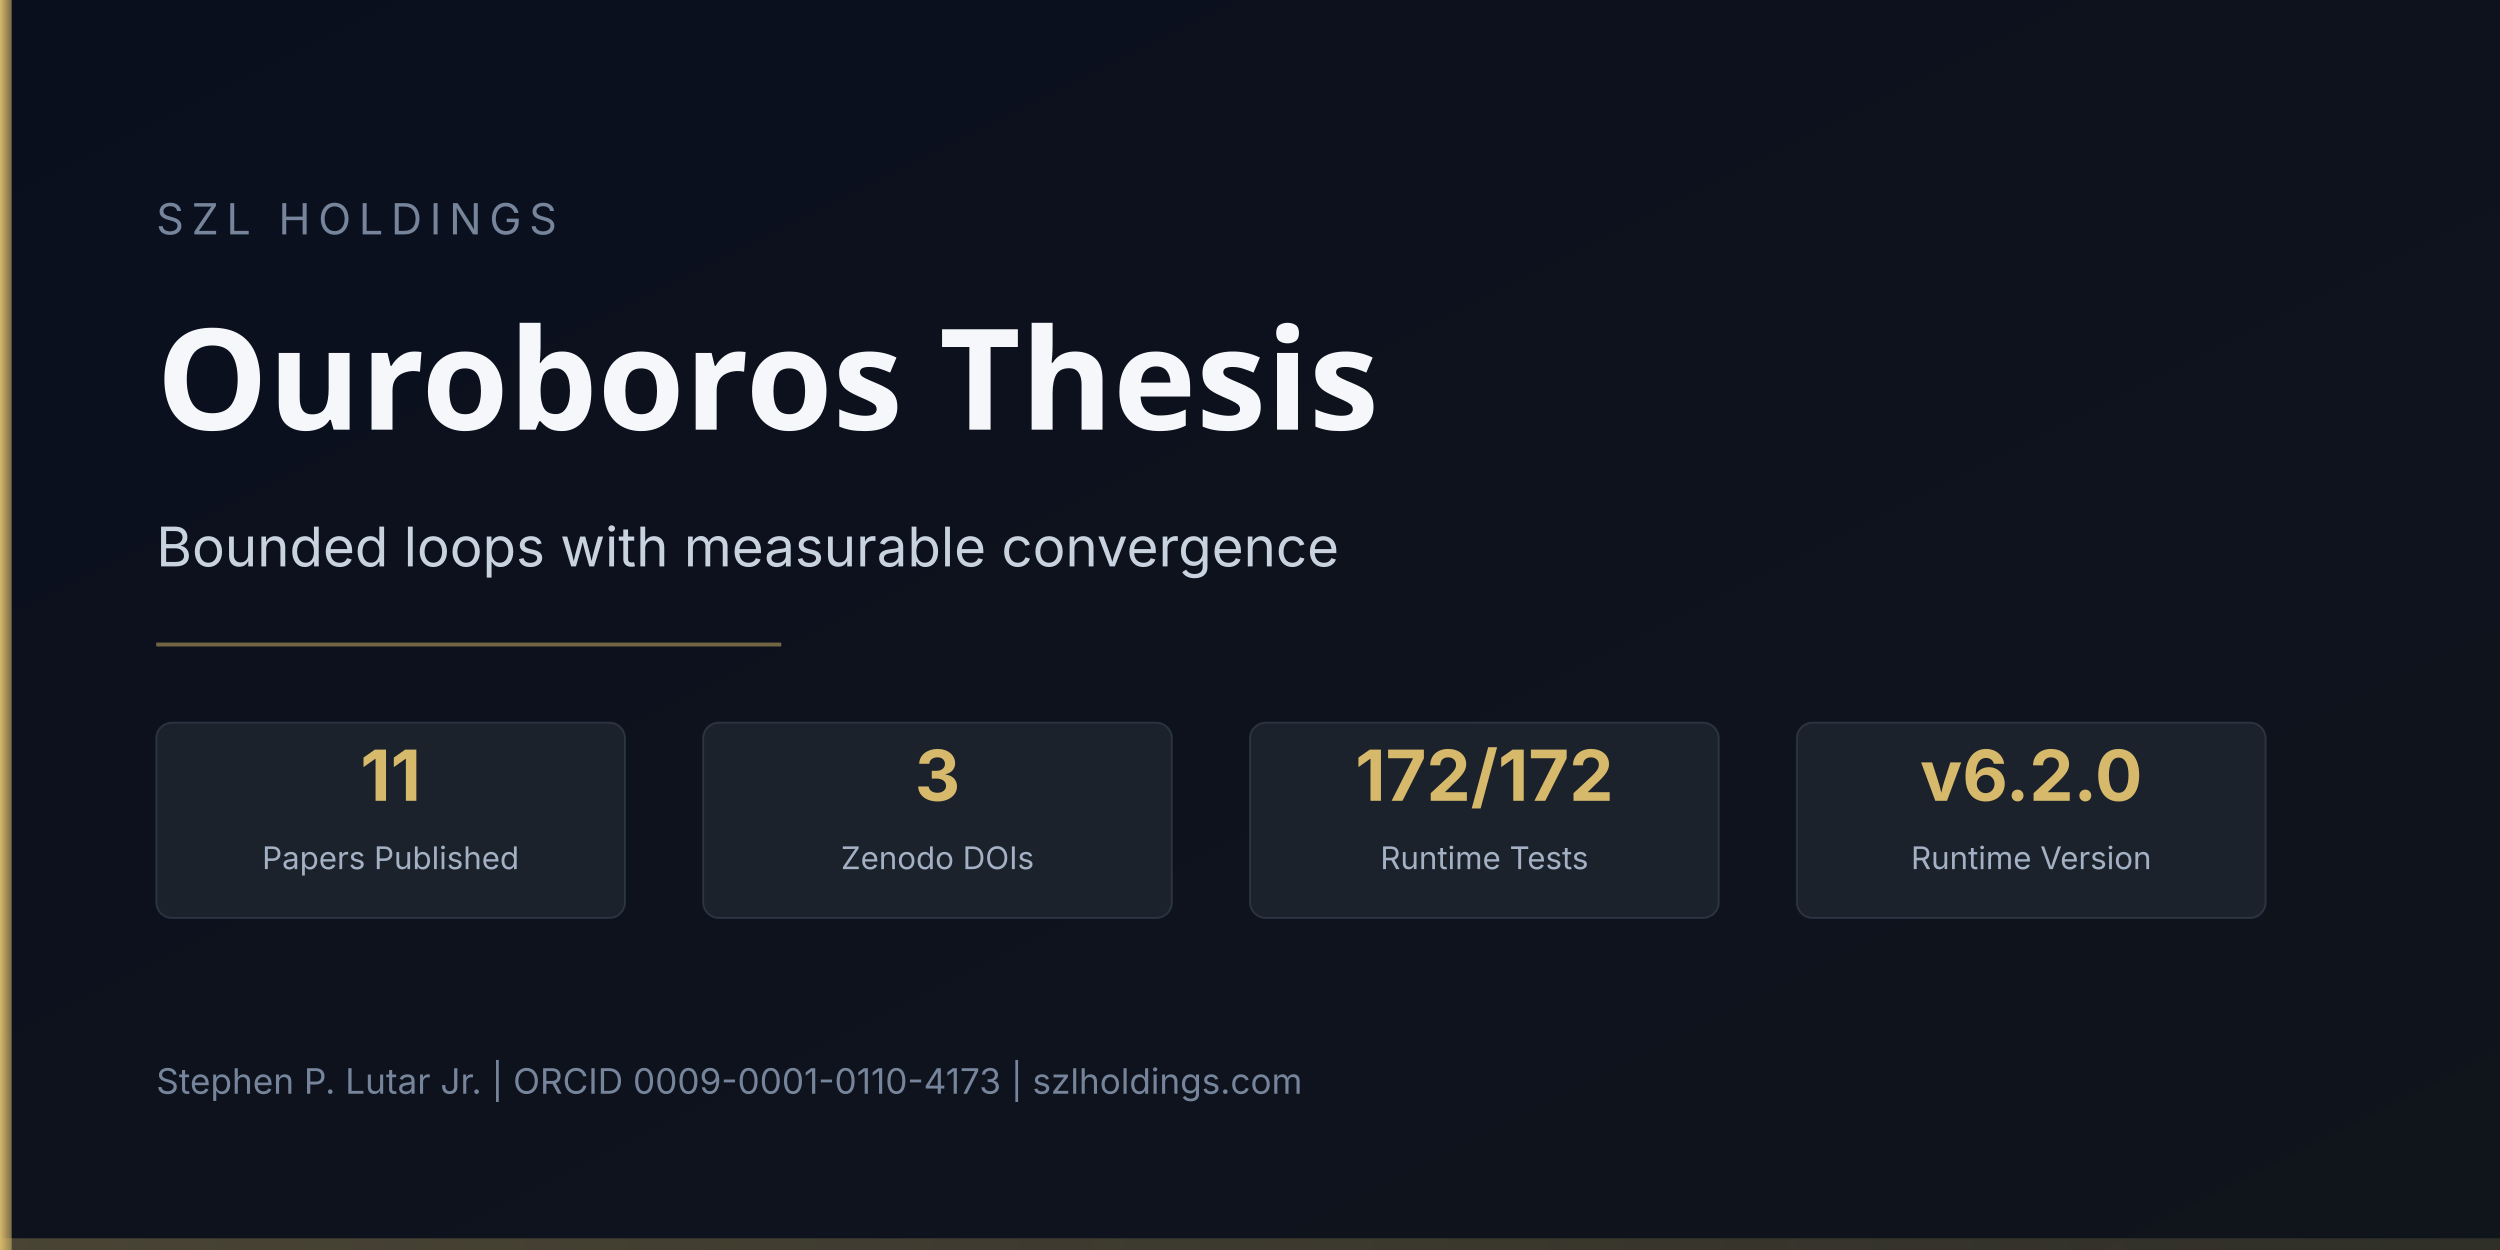
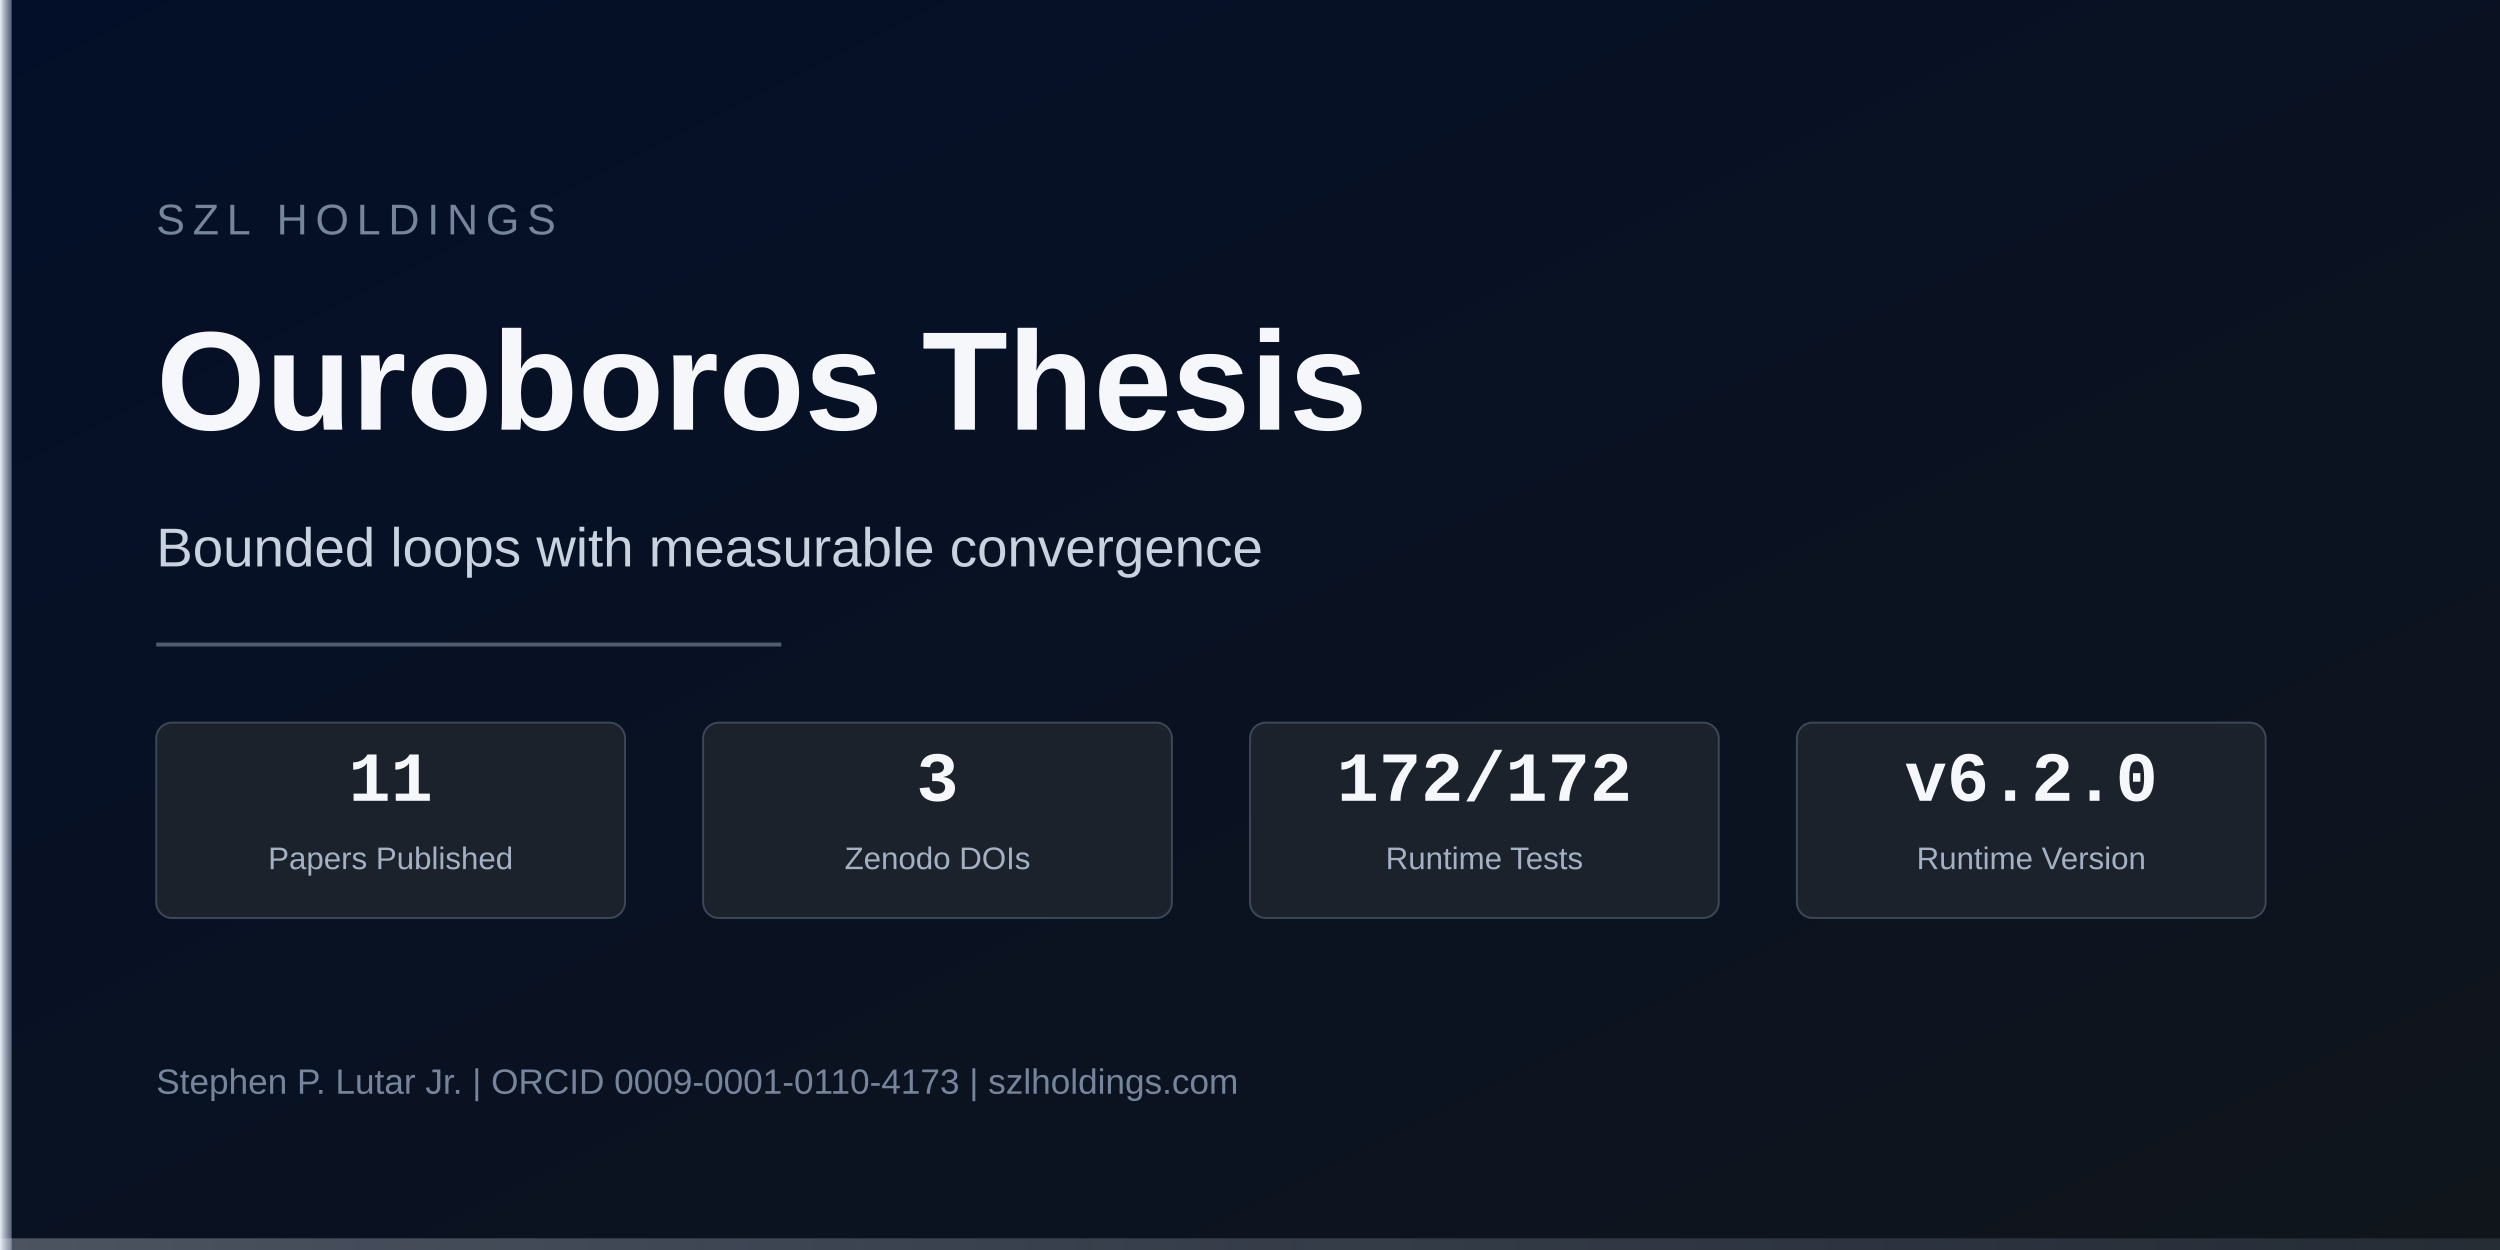
<svg xmlns="http://www.w3.org/2000/svg" width="1280" height="640" viewBox="0 0 1280 640">
  <defs>
    <linearGradient id="bg" x1="0" y1="0" x2="1" y2="1">
-       <stop offset="0%" stop-color="#0a0f1e" />
+       <stop offset="0%" stop-color="#030F29" />
      <stop offset="100%" stop-color="#10151c" />
    </linearGradient>
    <linearGradient id="accent" x1="0" y1="0" x2="1" y2="0">
-       <stop offset="0%" stop-color="#d7b96b" />
-       <stop offset="100%" stop-color="#d7b96b" stop-opacity=".53" />
+       <stop offset="0%" stop-color="#E9EEF6" />
+       <stop offset="100%" stop-color="#9AA7BD" stop-opacity=".53" />
    </linearGradient>
  </defs>
  <rect width="1280" height="640" fill="url(#bg)" />
  <rect x="0" y="0" width="6" height="640" fill="url(#accent)" />
  <rect x="0" y="634" width="1280" height="6" fill="url(#accent)" opacity="0.3" />
-   <text x="80" y="120" font-family="Inter, system-ui, sans-serif" font-size="22" font-weight="400" fill="#76859b" letter-spacing="4">SZL HOLDINGS</text>
-   <text x="80" y="220" font-family="'Space Grotesk', system-ui, sans-serif" font-size="72" font-weight="700" fill="#f5f7fa">Ouroboros Thesis</text>
-   <text x="80" y="290" font-family="Inter, system-ui, sans-serif" font-size="28" font-weight="400" fill="#c9d2df">Bounded loops with measurable convergence</text>
-   <line x1="80" y1="330" x2="400" y2="330" stroke="#d7b96b" stroke-width="2" opacity="0.5" />
-   <rect x="80" y="370" width="240" height="100" rx="8" fill="#1b222c" stroke="#3c4757" stroke-opacity=".55" stroke-width="1" />
-   <text x="200" y="410" font-family="Inter, system-ui, sans-serif" font-size="36" font-weight="700" fill="#d7b96b" text-anchor="middle">11</text>
-   <text x="200" y="445" font-family="Inter, system-ui, sans-serif" font-size="16" font-weight="400" fill="#a4b1c4" text-anchor="middle">Papers Published</text>
-   <rect x="360" y="370" width="240" height="100" rx="8" fill="#1b222c" stroke="#3c4757" stroke-opacity=".55" stroke-width="1" />
-   <text x="480" y="410" font-family="Inter, system-ui, sans-serif" font-size="36" font-weight="700" fill="#d7b96b" text-anchor="middle">3</text>
-   <text x="480" y="445" font-family="Inter, system-ui, sans-serif" font-size="16" font-weight="400" fill="#a4b1c4" text-anchor="middle">Zenodo DOIs</text>
-   <rect x="640" y="370" width="240" height="100" rx="8" fill="#1b222c" stroke="#3c4757" stroke-opacity=".55" stroke-width="1" />
-   <text x="760" y="410" font-family="Inter, system-ui, sans-serif" font-size="36" font-weight="700" fill="#d7b96b" text-anchor="middle">172/172</text>
-   <text x="760" y="445" font-family="Inter, system-ui, sans-serif" font-size="16" font-weight="400" fill="#a4b1c4" text-anchor="middle">Runtime Tests</text>
-   <rect x="920" y="370" width="240" height="100" rx="8" fill="#1b222c" stroke="#3c4757" stroke-opacity=".55" stroke-width="1" />
-   <text x="1040" y="410" font-family="Inter, system-ui, sans-serif" font-size="36" font-weight="700" fill="#d7b96b" text-anchor="middle">v6.2.0</text>
-   <text x="1040" y="445" font-family="Inter, system-ui, sans-serif" font-size="16" font-weight="400" fill="#a4b1c4" text-anchor="middle">Runtime Version</text>
-   <text x="80" y="560" font-family="Inter, system-ui, sans-serif" font-size="18" font-weight="400" fill="#76859b">Stephen P. Lutar Jr.  |  ORCID 0009-0001-0110-4173  |  szlholdings.com</text>
+   <text x="80" y="120" font-family="system-ui, -apple-system, 'Segoe UI', 'Helvetica Neue', 'Liberation Sans', Arial, sans-serif" font-size="22" font-weight="400" fill="#76859b" letter-spacing="4">SZL HOLDINGS</text>
+   <text x="80" y="220" font-family="system-ui, -apple-system, 'Segoe UI', 'Helvetica Neue', 'Liberation Sans', Arial, sans-serif" font-size="72" font-weight="700" fill="#f5f7fa">Ouroboros Thesis</text>
+   <text x="80" y="290" font-family="system-ui, -apple-system, 'Segoe UI', 'Helvetica Neue', 'Liberation Sans', Arial, sans-serif" font-size="28" font-weight="400" fill="#c9d2df">Bounded loops with measurable convergence</text>
+   <line x1="80" y1="330" x2="400" y2="330" stroke="#9AA7BD" stroke-width="2" opacity="0.5" />
+   <rect x="80" y="370" width="240" height="100" rx="8" fill="#1b222c" stroke="#3c4757" stroke-width="1" />
+   <text x="200" y="410" font-family="ui-monospace, 'SF Mono', 'Cascadia Code', 'JetBrains Mono', 'IBM Plex Mono', 'Liberation Mono', Menlo, Consolas, monospace" font-size="36" font-weight="700" fill="#f5f7fa" text-anchor="middle">11</text>
+   <text x="200" y="445" font-family="system-ui, -apple-system, 'Segoe UI', 'Helvetica Neue', 'Liberation Sans', Arial, sans-serif" font-size="16" font-weight="400" fill="#a4b1c4" text-anchor="middle">Papers Published</text>
+   <rect x="360" y="370" width="240" height="100" rx="8" fill="#1b222c" stroke="#3c4757" stroke-width="1" />
+   <text x="480" y="410" font-family="ui-monospace, 'SF Mono', 'Cascadia Code', 'JetBrains Mono', 'IBM Plex Mono', 'Liberation Mono', Menlo, Consolas, monospace" font-size="36" font-weight="700" fill="#f5f7fa" text-anchor="middle">3</text>
+   <text x="480" y="445" font-family="system-ui, -apple-system, 'Segoe UI', 'Helvetica Neue', 'Liberation Sans', Arial, sans-serif" font-size="16" font-weight="400" fill="#a4b1c4" text-anchor="middle">Zenodo DOIs</text>
+   <rect x="640" y="370" width="240" height="100" rx="8" fill="#1b222c" stroke="#3c4757" stroke-width="1" />
+   <text x="760" y="410" font-family="ui-monospace, 'SF Mono', 'Cascadia Code', 'JetBrains Mono', 'IBM Plex Mono', 'Liberation Mono', Menlo, Consolas, monospace" font-size="36" font-weight="700" fill="#f5f7fa" text-anchor="middle">172/172</text>
+   <text x="760" y="445" font-family="system-ui, -apple-system, 'Segoe UI', 'Helvetica Neue', 'Liberation Sans', Arial, sans-serif" font-size="16" font-weight="400" fill="#a4b1c4" text-anchor="middle">Runtime Tests</text>
+   <rect x="920" y="370" width="240" height="100" rx="8" fill="#1b222c" stroke="#3c4757" stroke-width="1" />
+   <text x="1040" y="410" font-family="ui-monospace, 'SF Mono', 'Cascadia Code', 'JetBrains Mono', 'IBM Plex Mono', 'Liberation Mono', Menlo, Consolas, monospace" font-size="36" font-weight="700" fill="#f5f7fa" text-anchor="middle">v6.2.0</text>
+   <text x="1040" y="445" font-family="system-ui, -apple-system, 'Segoe UI', 'Helvetica Neue', 'Liberation Sans', Arial, sans-serif" font-size="16" font-weight="400" fill="#a4b1c4" text-anchor="middle">Runtime Version</text>
+   <text x="80" y="560" font-family="system-ui, -apple-system, 'Segoe UI', 'Helvetica Neue', 'Liberation Sans', Arial, sans-serif" font-size="18" font-weight="400" fill="#76859b">Stephen P. Lutar Jr.  |  ORCID 0009-0001-0110-4173  |  szlholdings.com</text>
</svg>
